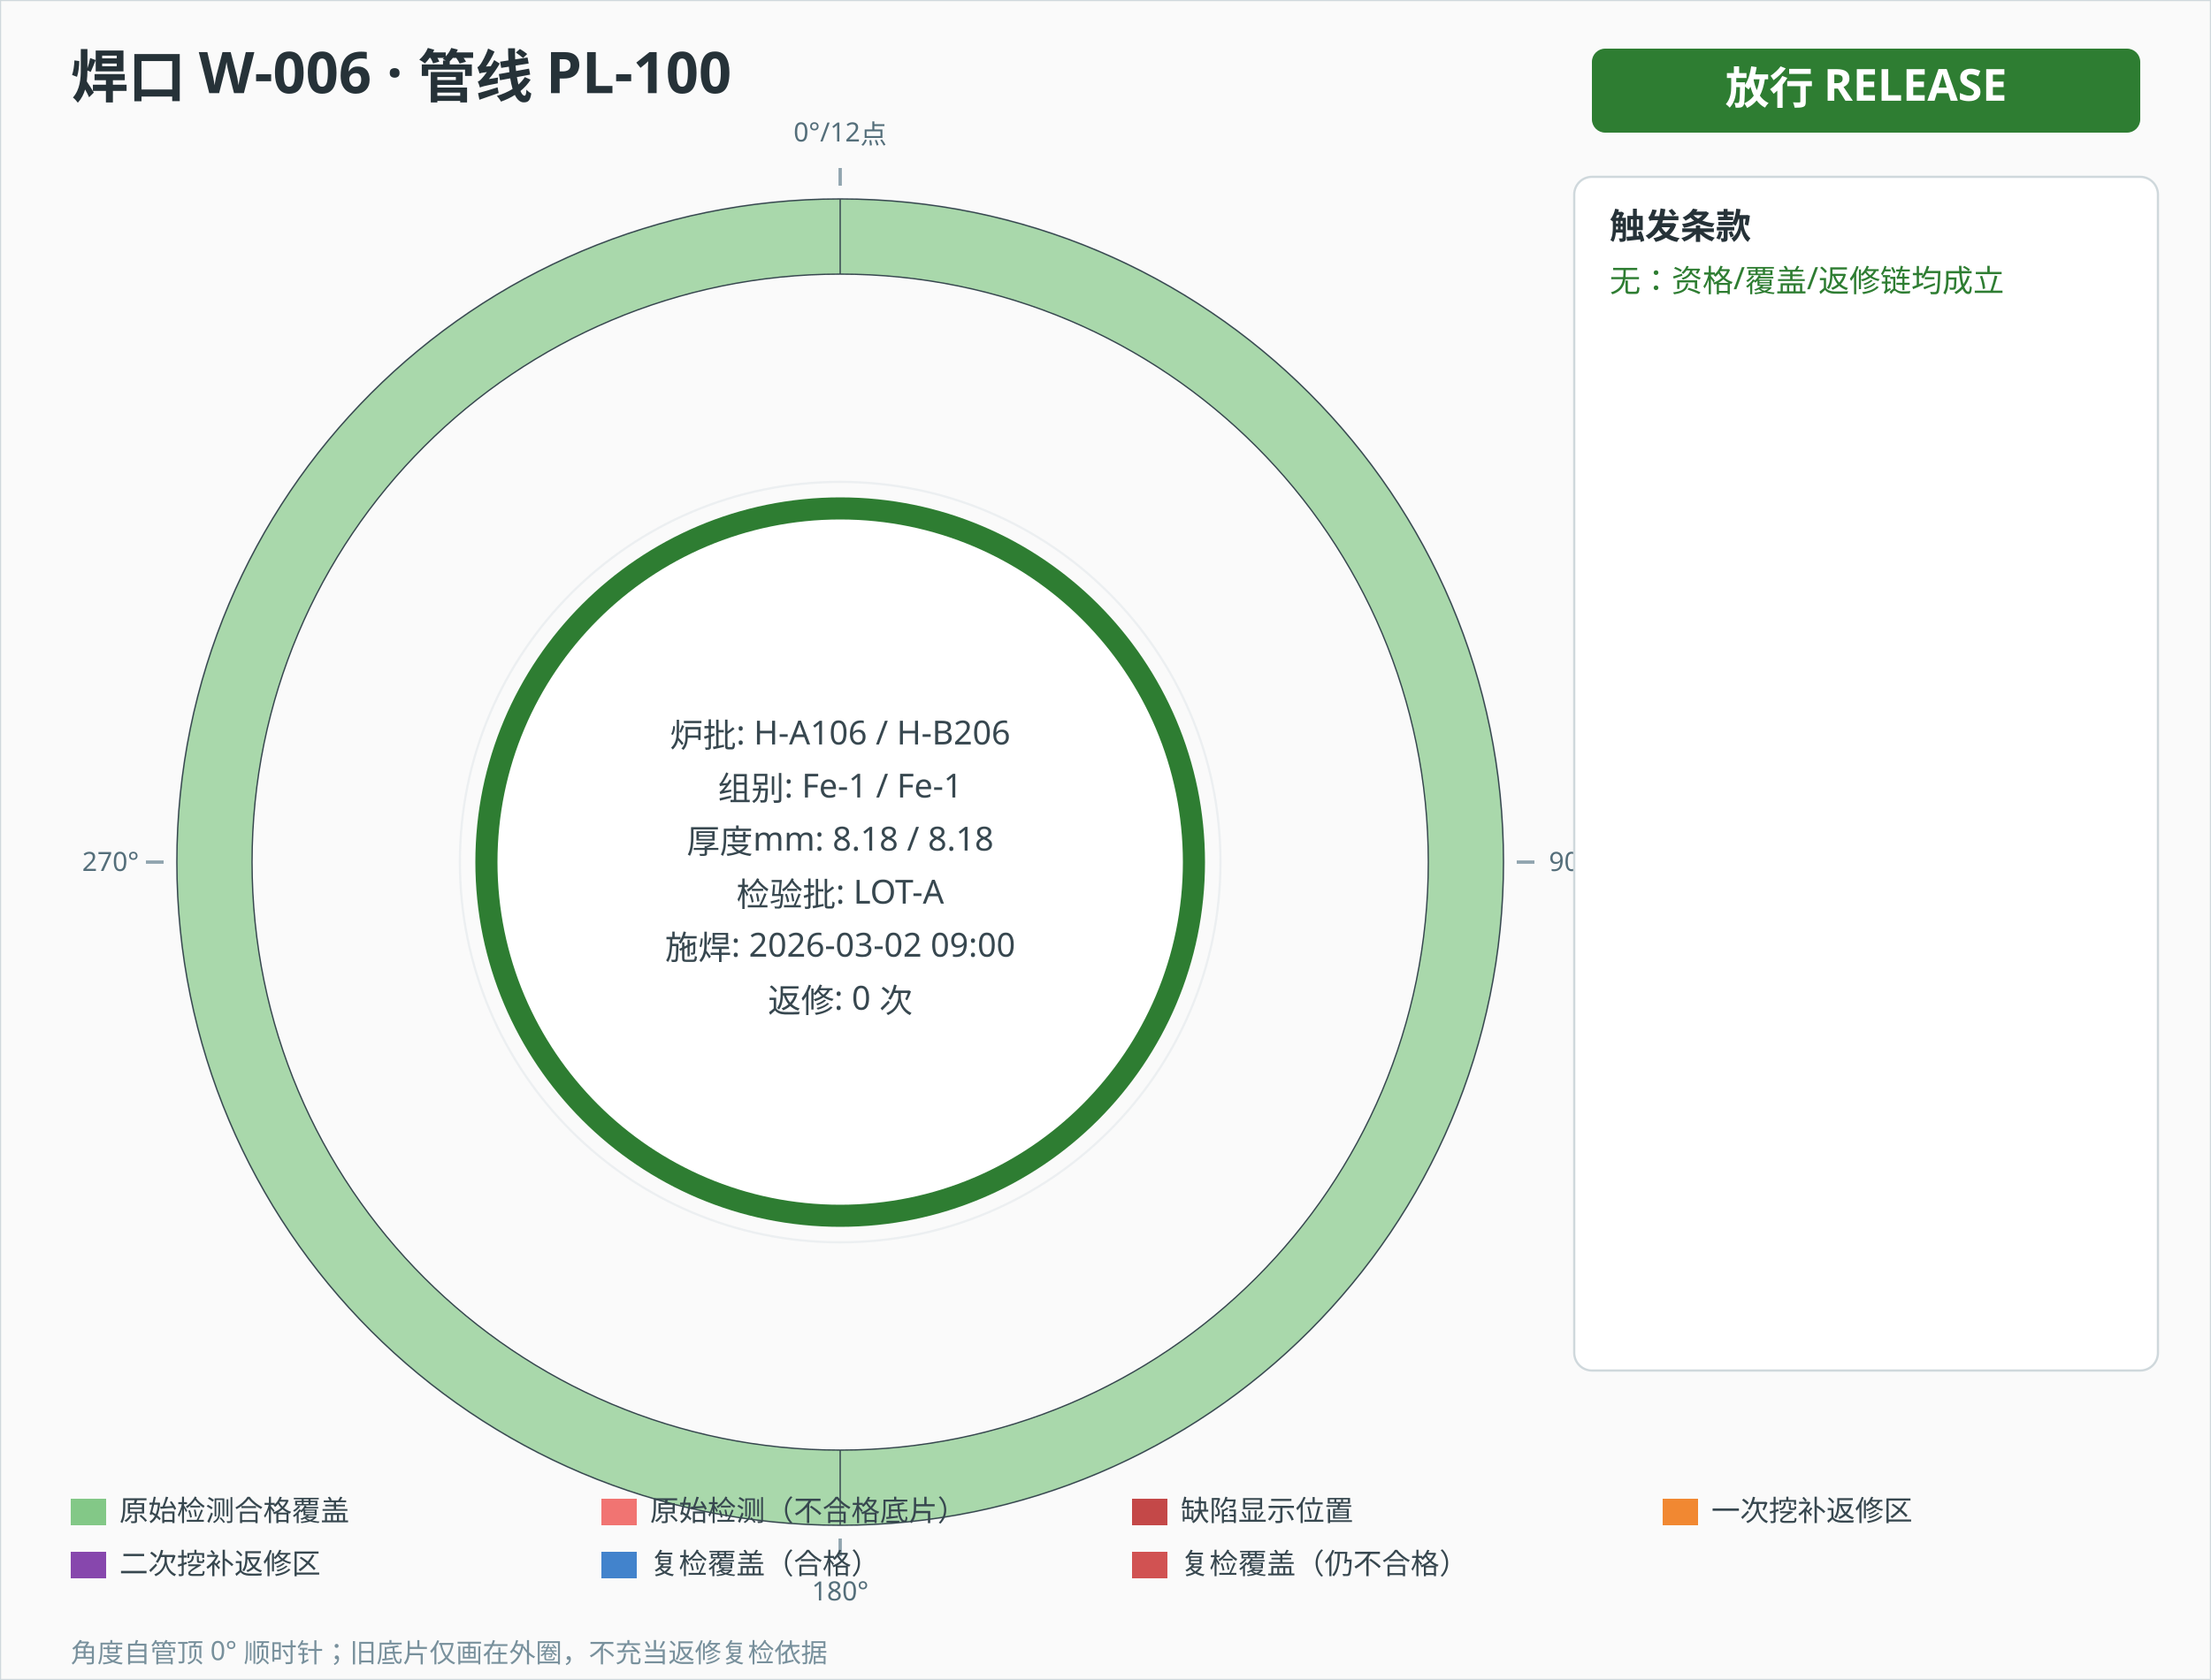
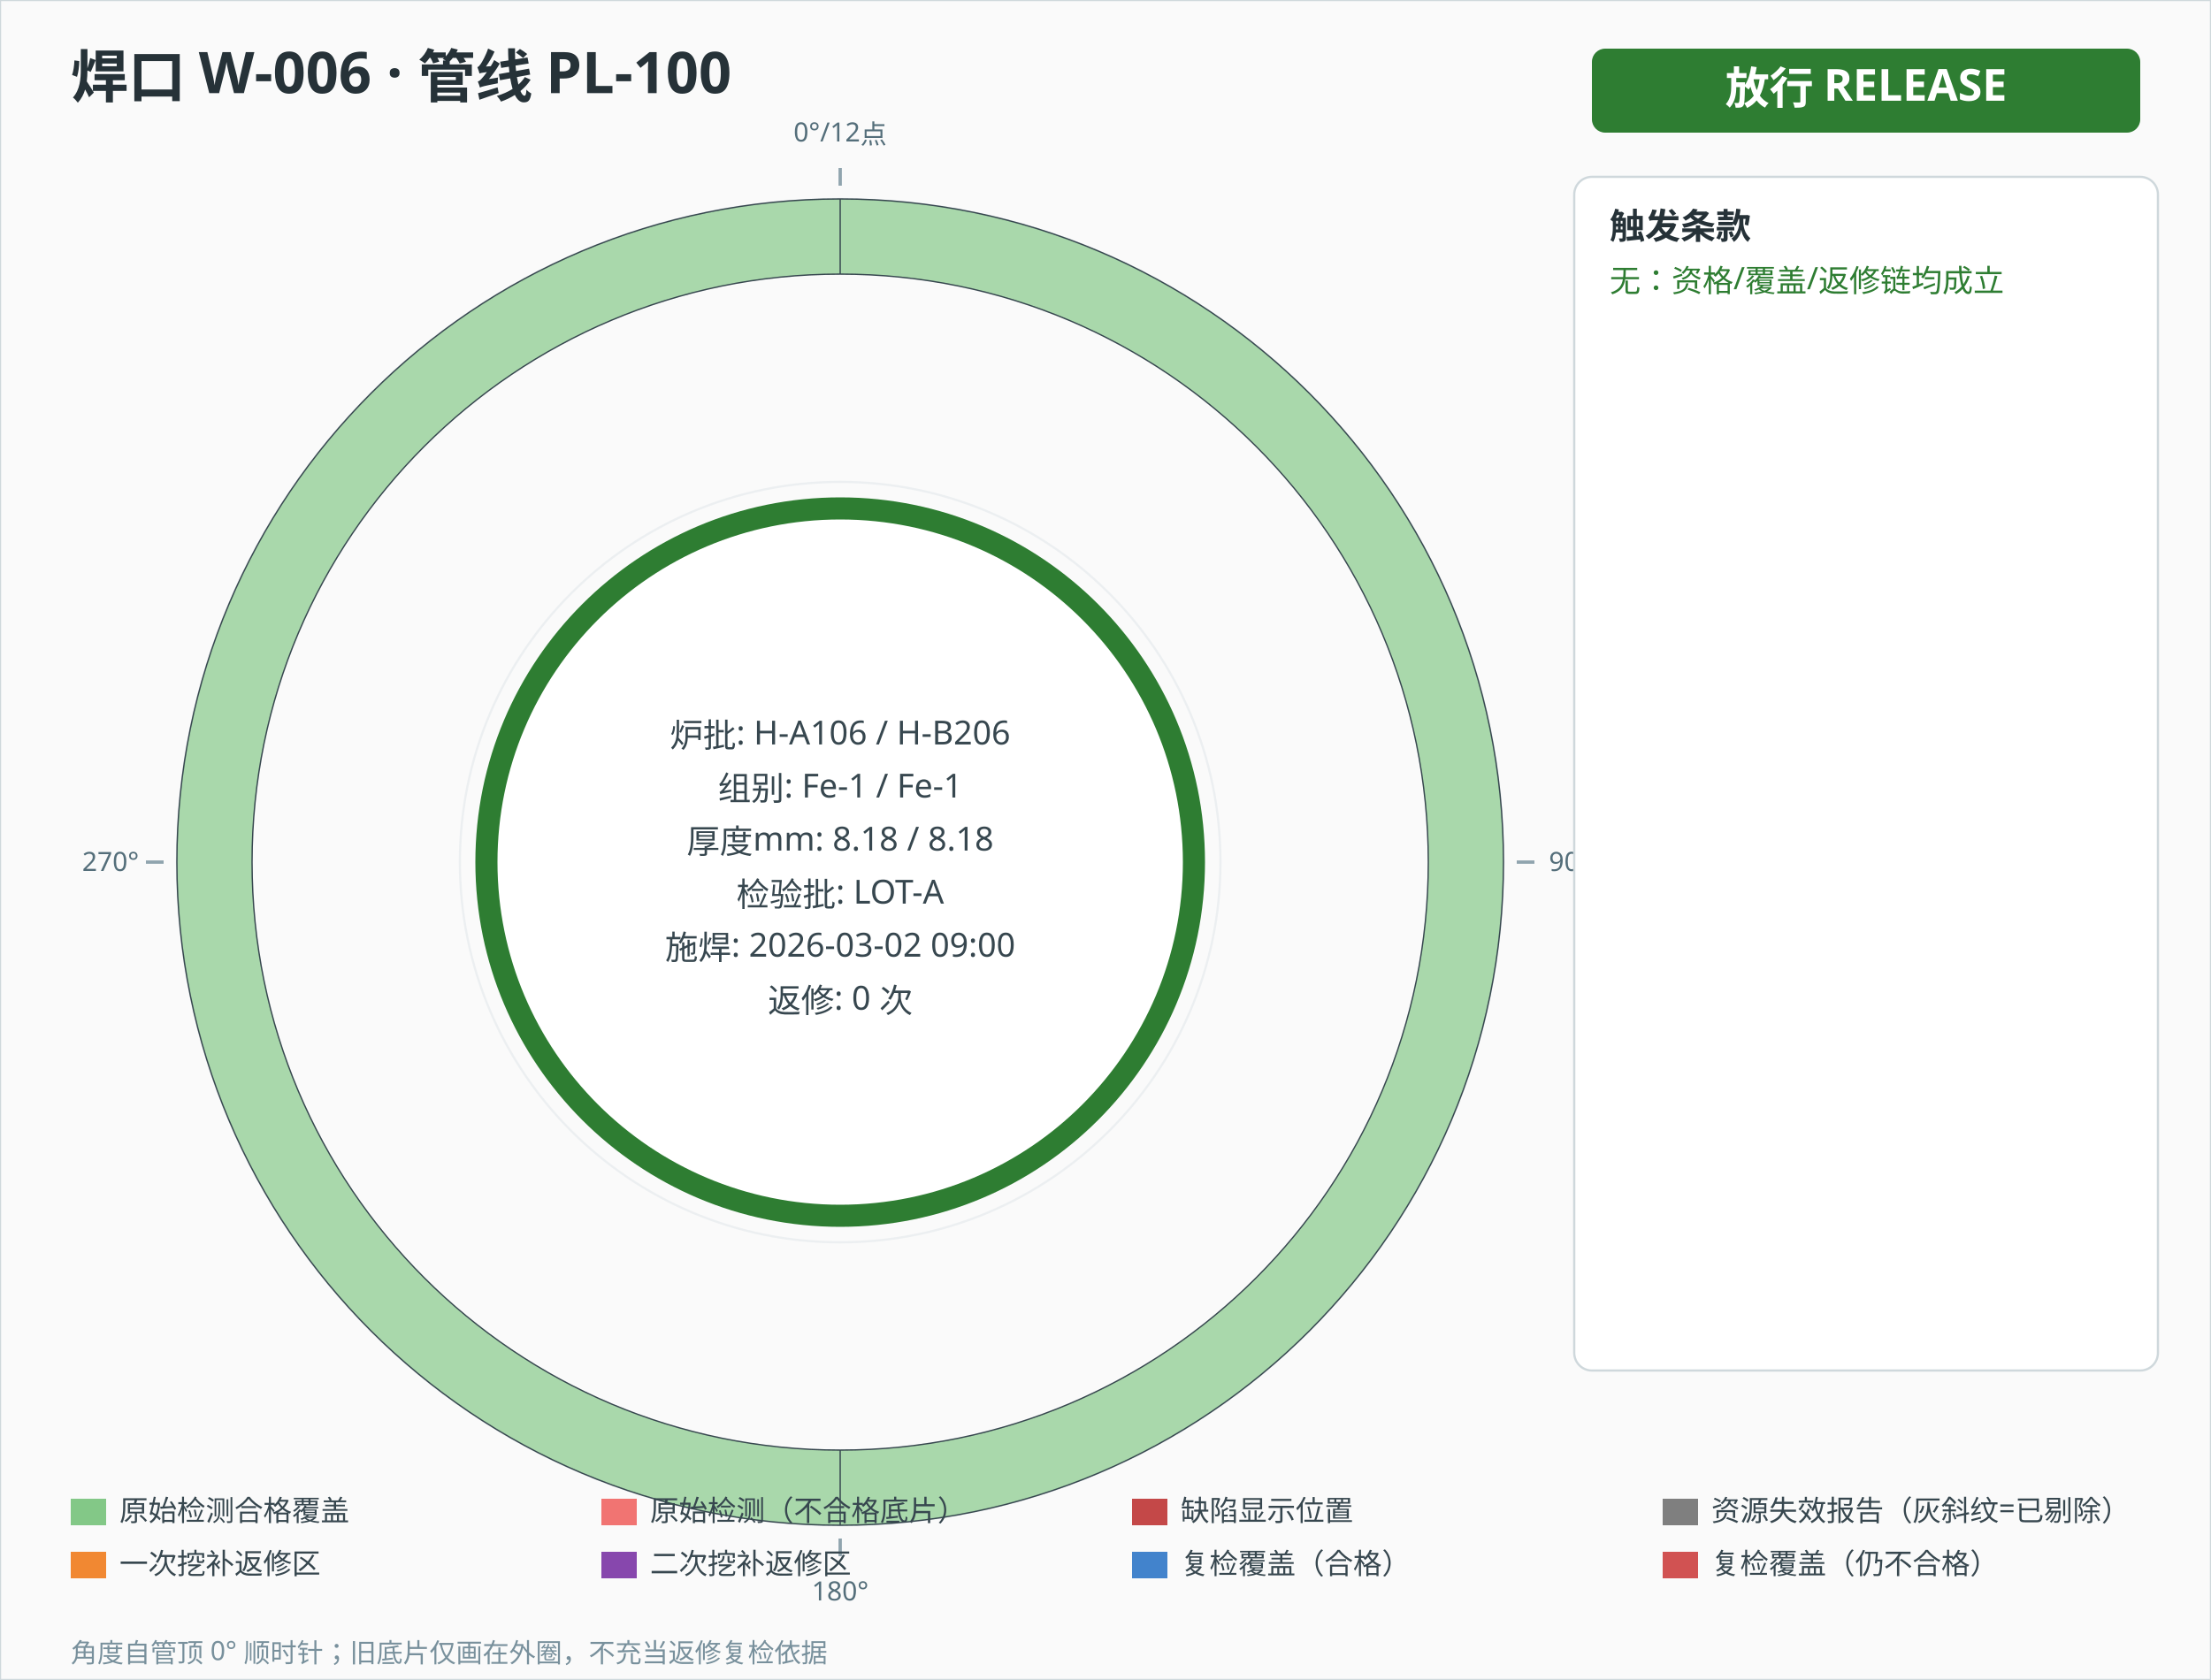
<svg xmlns="http://www.w3.org/2000/svg" viewBox="0 0 1000 760" font-family="sans-serif">
  <rect width="1000" height="760" fill="#fafafa" stroke="#cfd8dc" />
+   <defs>
+     <pattern id="ndexcluded" width="8" height="8" patternUnits="userSpaceOnUse" patternTransform="rotate(45)">
+       <rect width="8" height="8" fill="#9e9e9e" fill-opacity="0.18" />
+       <line x1="0" y1="0" x2="0" y2="8" stroke="#616161" stroke-width="3" />
+     </pattern>
+   </defs>
  <text x="32" y="44" font-size="26" font-weight="bold" fill="#263238">焊口 W-006 · 管线 PL-100</text>
  <rect x="720" y="22" width="248" height="38" rx="6" fill="#2e7d32" />
  <text x="844" y="47" font-size="20" font-weight="bold" fill="#ffffff" text-anchor="middle">放行 RELEASE</text>
  <circle cx="380.0" cy="390.0" r="300" fill="none" stroke="#eceff1" stroke-width="1" />
  <circle cx="380.0" cy="390.0" r="172" fill="none" stroke="#eceff1" stroke-width="1" />
  <line x1="380.0" y1="84.0" x2="380.0" y2="76.0" stroke="#90a4ae" stroke-width="1.5" />
  <text x="380.0" y="64.0" font-size="12" fill="#546e7a" text-anchor="middle">0°/12点</text>
  <line x1="686.0" y1="390.0" x2="694.0" y2="390.0" stroke="#90a4ae" stroke-width="1.5" />
  <text x="710.0" y="394.0" font-size="12" fill="#546e7a" text-anchor="middle">90°</text>
  <line x1="380.0" y1="696.0" x2="380.0" y2="704.0" stroke="#90a4ae" stroke-width="1.5" />
  <text x="380.0" y="724.0" font-size="12" fill="#546e7a" text-anchor="middle">180°</text>
  <line x1="74.0" y1="390.0" x2="66.0" y2="390.0" stroke="#90a4ae" stroke-width="1.5" />
  <text x="50.0" y="394.0" font-size="12" fill="#546e7a" text-anchor="middle">270°</text>
  <path d="M380.00,90.00 A300,300 0 0 1 380.00,690.00 L380.00,656.00 A266,266 0 0 0 380.00,124.00 ZM380.00,690.00 A300,300 0 0 1 380.00,90.00 L380.00,124.00 A266,266 0 0 0 380.00,656.00 Z" fill="#66bb6a" fill-opacity="0.55" stroke="#37474f" stroke-width="0.6" />
  <circle cx="380.0" cy="390.0" r="160" fill="#ffffff" stroke="#2e7d32" stroke-width="10" />
  <text x="380.0" y="338.0" font-size="15" fill="#37474f" text-anchor="middle">炉批: H-A106 / H-B206</text>
  <text x="380.0" y="362.0" font-size="15" fill="#37474f" text-anchor="middle">组别: Fe-1 / Fe-1</text>
  <text x="380.0" y="386.0" font-size="15" fill="#37474f" text-anchor="middle">厚度mm: 8.18 / 8.18</text>
  <text x="380.0" y="410.0" font-size="15" fill="#37474f" text-anchor="middle">检验批: LOT-A</text>
  <text x="380.0" y="434.0" font-size="15" fill="#37474f" text-anchor="middle">施焊: 2026-03-02 09:00</text>
  <text x="380.0" y="458.0" font-size="15" fill="#37474f" text-anchor="middle">返修: 0 次</text>
  <rect x="712" y="80" width="264" height="540" rx="8" fill="#ffffff" stroke="#cfd8dc" />
  <text x="728" y="108" font-size="16" font-weight="bold" fill="#263238">触发条款</text>
  <text x="728" y="132" font-size="14" fill="#2e7d32">无：资格/覆盖/返修链均成立</text>
  <rect x="32" y="678" width="16" height="12" fill="#66bb6a" fill-opacity="0.8" />
  <text x="54" y="688" font-size="13" fill="#37474f">原始检测合格覆盖</text>
  <rect x="272" y="678" width="16" height="12" fill="#ef5350" fill-opacity="0.8" />
  <text x="294" y="688" font-size="13" fill="#37474f">原始检测（不合格底片）</text>
  <rect x="512" y="678" width="16" height="12" fill="#b71c1c" fill-opacity="0.8" />
  <text x="534" y="688" font-size="13" fill="#37474f">缺陷显示位置</text>
-   <rect x="752" y="678" width="16" height="12" fill="#ef6c00" fill-opacity="0.8" />
-   <text x="774" y="688" font-size="13" fill="#37474f">一次挖补返修区</text>
-   <rect x="32" y="702" width="16" height="12" fill="#6a1b9a" fill-opacity="0.8" />
-   <text x="54" y="712" font-size="13" fill="#37474f">二次挖补返修区</text>
-   <rect x="272" y="702" width="16" height="12" fill="#1565c0" fill-opacity="0.8" />
-   <text x="294" y="712" font-size="13" fill="#37474f">复检覆盖（合格）</text>
-   <rect x="512" y="702" width="16" height="12" fill="#c62828" fill-opacity="0.8" />
-   <text x="534" y="712" font-size="13" fill="#37474f">复检覆盖（仍不合格）</text>
+   <rect x="752" y="678" width="16" height="12" fill="#616161" fill-opacity="0.8" />
+   <text x="774" y="688" font-size="13" fill="#37474f">资源失效报告（灰斜纹=已剔除）</text>
+   <rect x="32" y="702" width="16" height="12" fill="#ef6c00" fill-opacity="0.8" />
+   <text x="54" y="712" font-size="13" fill="#37474f">一次挖补返修区</text>
+   <rect x="272" y="702" width="16" height="12" fill="#6a1b9a" fill-opacity="0.8" />
+   <text x="294" y="712" font-size="13" fill="#37474f">二次挖补返修区</text>
+   <rect x="512" y="702" width="16" height="12" fill="#1565c0" fill-opacity="0.8" />
+   <text x="534" y="712" font-size="13" fill="#37474f">复检覆盖（合格）</text>
+   <rect x="752" y="702" width="16" height="12" fill="#c62828" fill-opacity="0.8" />
+   <text x="774" y="712" font-size="13" fill="#37474f">复检覆盖（仍不合格）</text>
  <text x="32" y="752" font-size="12" fill="#78909c">角度自管顶 0° 顺时针；旧底片仅画在外圈，不充当返修复检依据</text>
</svg>
